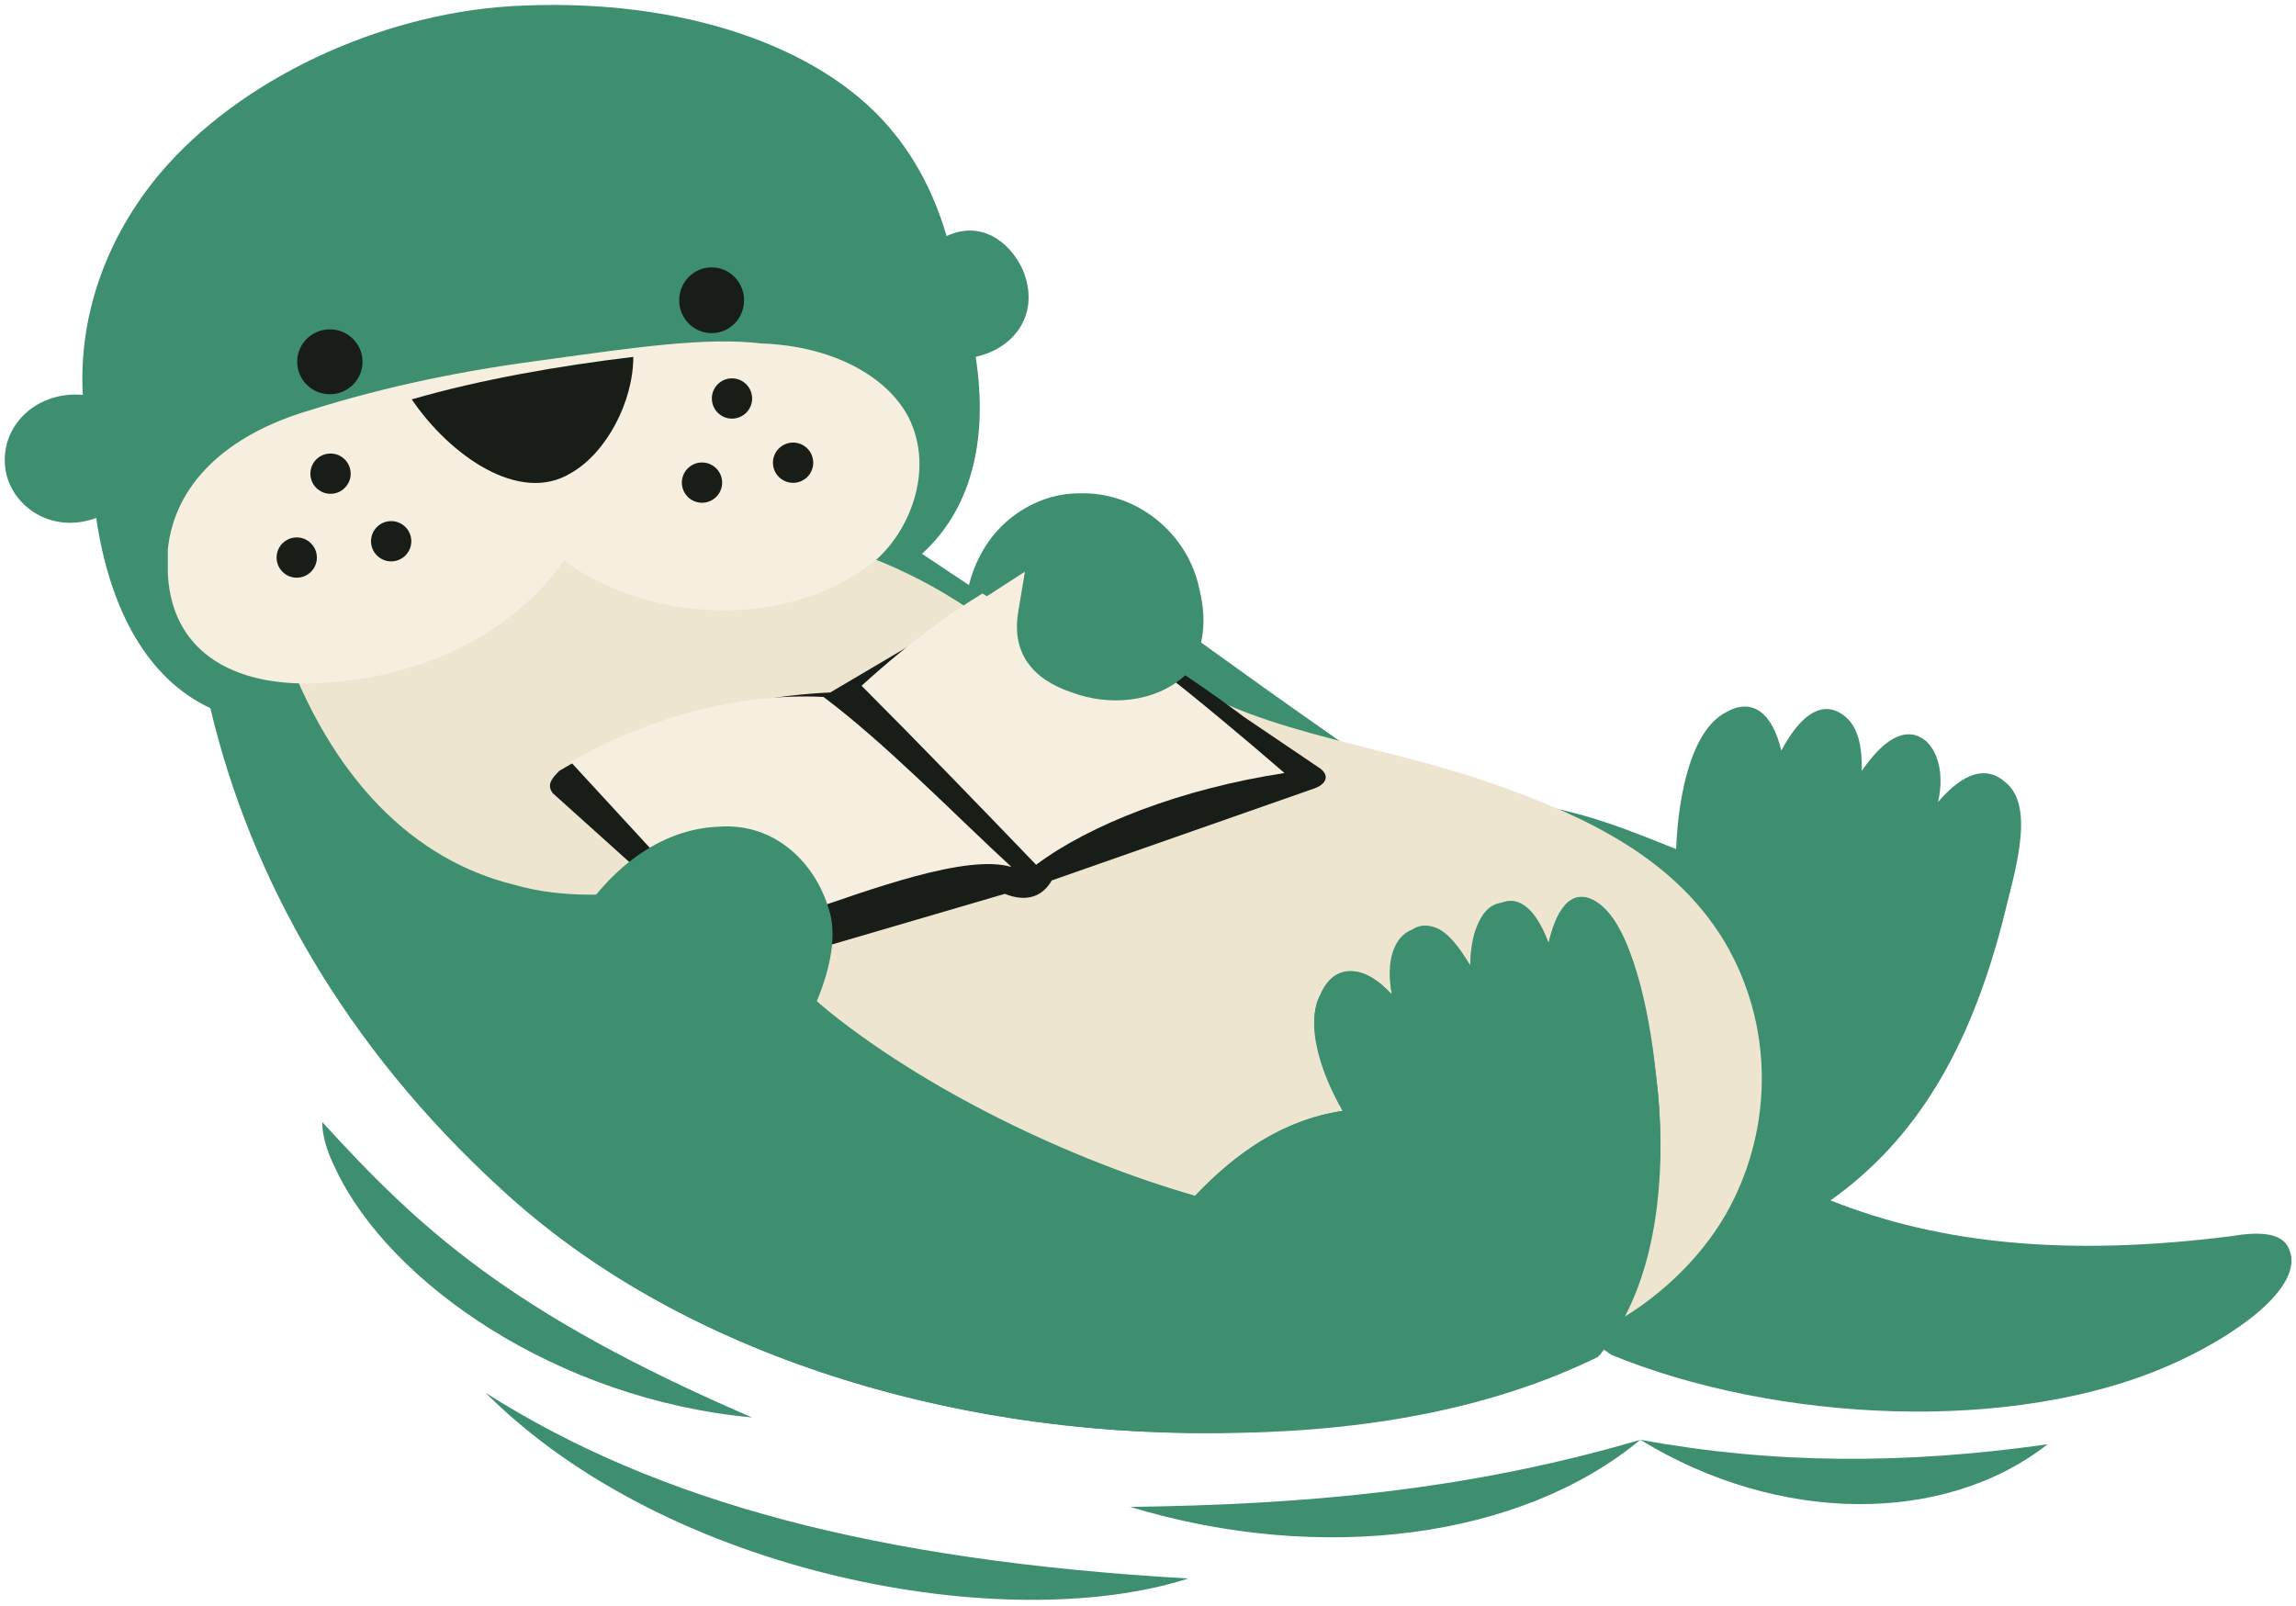
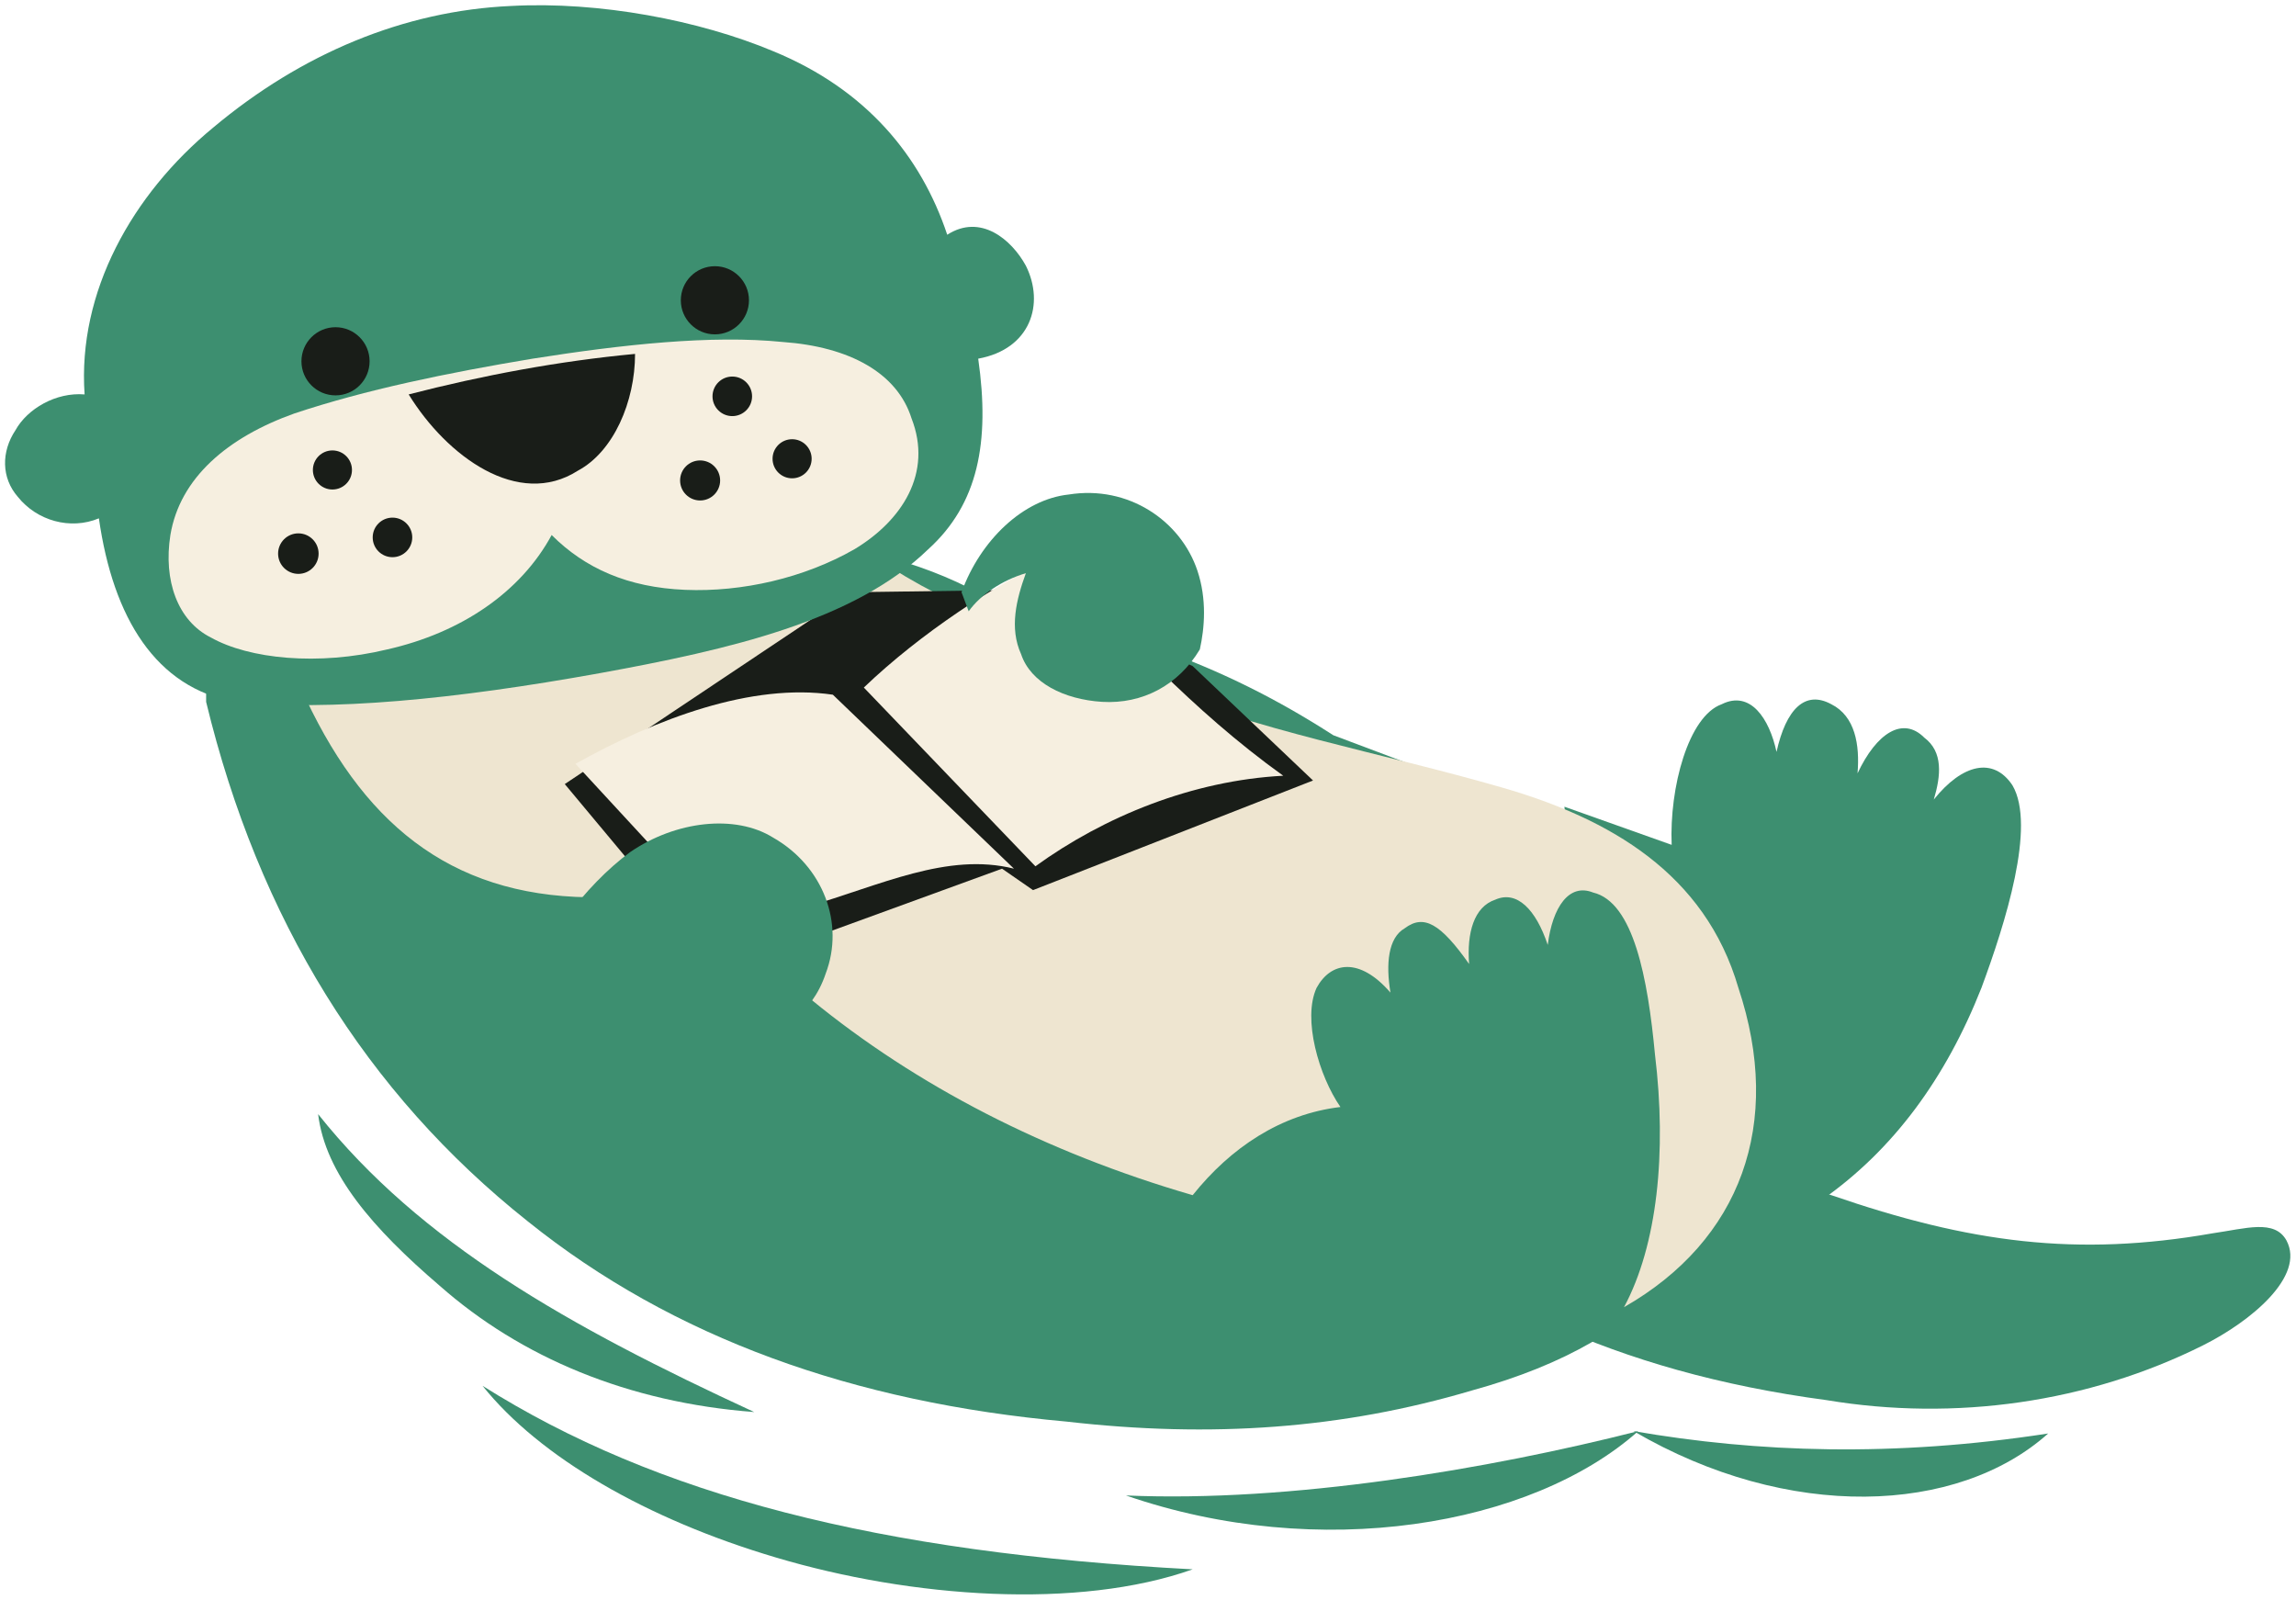
- <svg xmlns="http://www.w3.org/2000/svg" viewBox="-1 -1.5 1026 717.5">
-   <g id="_KZ5-0__tzus220">
-     <path id="_KZ5-0__tzus221" d="m681 358c23 2 47 12 67 20 1-25 7-53 22-61 12-7 21 0 25 17 8-15 17-22 26-17s10 16 10 26c11-16 21-20 29-13 7 7 7 19 5 27 12-14 22-16 30-9 14 11 4 41-1 62-15 58-39 98-77 125 50 20 108 25 179 16 12-2 23-2 26 6 7 17-25 39-52 51-71 32-178 26-251-4l-45-32z" fill="#3D8F70" />
-     <path id="_KZ5-0__tzus222" d="m36 175c-2-36 11-73 38-103 37-41 100-69 159-71 71-3 132 18 163 54 13 15 21 32 26 49 15-7 28 2 34 15 8 19-3 35-21 39 6 39-3 69-24 88l21 14c24-12 62-5 100 23 43 31 81 58 128 89 47 32 78 77 82 122 7 47-4 82-29 111-51 25-111 34-171 34-122 1-241-37-319-109-70-64-112-139-130-215-28-13-45-44-51-85-19 7-36-4-40-19-5-20 12-38 34-36z" fill="#3D8F70" />
-     <path id="_KZ5-0__tzus223" d="m125 285c36-9 89-28 126-43 58-19 126-8 180 28l26-16c18 1 44 24 67 47 41 27 96 30 151 51 44 16 76 36 95 68 21 36 21 79 4 114-10 21-28 40-49 53 14-30 19-68 14-108-3-30-11-66-26-77-10-7-18 0-22 18-6-15-13-21-21-18-10 2-14 15-14 28-10-17-18-21-26-15-9 5-11 17-9 28-12-13-22-13-29-4-12 13-3 39 7 56-27 4-48 19-66 38-55-16-121-47-168-86-21-18-44-36-65-51-28 3-50 4-71-2-45-11-82-47-104-109z" fill="#EEE5D0" />
-     <path id="_KZ5-0__tzus224" d="m74 244c3-29 26-51 63-62 35-11 69-18 108-23 36-5 70-10 94-7 31 1 56 14 66 33 12 24 0 52-16 65-29 22-64 24-91 19-19-4-35-11-47-20-20 29-57 50-100 54-41 5-75-9-77-48z" fill="#F6EFE0" />
-     <g id="_KZ5-0__tzus225">
-       <ellipse id="_KZ5-0__tzus226" cx="146.4" cy="160.2" rx="14.6" ry="14.5" fill="#191D18" />
-       <ellipse id="_KZ5-0__tzus227" cx="317" cy="132.7" rx="14.5" ry="14.7" fill="#191D18" />
-       <path id="_KZ5-0__tzus228" d="m183 177c31-9 66-15 99-19 0 20-12 43-28 52-23 14-54-8-71-33z" fill="#191D18" />
-       <circle id="_KZ5-0__tzus229" cx="146.7" cy="210.2" r="9" fill="#191D18" />
-       <circle id="_KZ5-0__tzus2210" cx="131.6" cy="247.7" r="9" fill="#191D18" />
-       <circle id="_KZ5-0__tzus2211" cx="173.8" cy="240.4" r="9" fill="#191D18" />
-       <circle id="_KZ5-0__tzus2212" cx="326.1" cy="176.6" r="9" fill="#191D18" />
-       <circle id="_KZ5-0__tzus2213" cx="312.7" cy="214.2" r="9" fill="#191D18" />
-       <circle id="_KZ5-0__tzus2214" cx="353.4" cy="205.3" r="9" fill="#191D18" />
+ <svg xmlns="http://www.w3.org/2000/svg" viewBox="30.5 25.5 963.5 671">
+   <g id="_LD8-0__qeeo360">
+     <g id="_LD8-0__qeeo361">
+       <path id="_LD8-0__qeeo362" d="m665 474c42 15 81 38 134 53 58 20 103 26 160 16 14-2 26-6 31 3 8 15-15 34-35 44-48 24-104 32-158 23-45-6-83-17-116-32z" fill="#3D8F70" />
+       <path id="_LD8-0__qeeo363" d="m687 364 45 16c-1-24 7-54 21-59 12-6 20 6 23 20 4-18 12-26 23-20 10 5 12 17 11 29 8-17 19-24 28-15 8 6 7 16 4 26 12-15 25-18 33-6 10 17-3 58-13 85-15 38-37 68-67 89-31 22-62 30-87 23l-15-123z" fill="#3D8F70" />
    </g>
-     <g id="_KZ5-0__tzus2215">
-       <path id="_KZ5-0__tzus2216" d="m249 343c28-17 75-33 121-35l83-49c28 9 74 39 102 60l34 23c4 3 3 7-3 9l-117 41c-4 7-11 10-21 6l-99 29-43-20-60-54c-3-4 0-7 3-10z" fill="#191D18" />
-       <path id="_KZ5-0__tzus2217" d="m254 339c33-19 74-31 113-29 28 21 59 53 84 76-20-6-63 10-95 21l-44-5z" fill="#F6EFE0" />
-       <path id="_KZ5-0__tzus2218" d="m384 305c22-20 47-39 72-51 37 23 80 58 117 90-46 7-87 23-111 41-26-27-53-55-78-80z" fill="#F6EFE0" />
+     <path d="m117 300c24-22 77-35 145-44 75-10 140-7 189 24 48 10 91 23 139 54l77 29c41 14 73 37 89 75 19 45 9 91-23 123-19 21-45 37-85 48-54 16-109 20-170 13-89-8-165-35-226-84-68-54-113-127-135-218z" fill="#3D8F70" />
+     <path id="_LD8-0__qeeo364" d="m150 304c67-1 184-25 249-44 30 21 70 34 114 53s96 28 148 43c45 13 85 36 99 84 19 57 1 106-48 134 14-26 18-65 13-106-3-32-9-64-26-68-10-4-17 6-19 22-5-15-13-23-22-19-9 3-12 14-11 27-12-17-19-21-27-15-7 4-8 15-6 27-13-15-25-13-31-2-6 13 1 37 10 50-25 3-46 17-62 37-62-18-116-46-160-82 11-23 3-49-15-62-21-16-51-10-73 19-60 1-98-28-124-83z" fill="#EEE5D0" />
+     <g id="_LD8-0__qeeo365">
+       <path id="_LD8-0__qeeo366" d="m267.5 354.5 120.5-80.5 74-1 69 32 50.5 48-117.5 46-13-9-118 43z" fill="#191D18" />
+       <path id="_LD8-0__qeeo367" d="m272 346c34-19 74-34 108-29l76 73c-28-7-56 7-87 16l-61-21z" fill="#F6EFE0" />
+       <path id="_LD8-0__qeeo368" d="m393 314c24-23 55-43 78-54 31 31 59 63 98 91-38 2-75 17-104 38z" fill="#F6EFE0" />
    </g>
-     <path id="_KZ5-0__tzus2219" d="m432 260c7-28 30-41 49-41 26-1 49 18 54 43 4 16 1 29-6 38-14 13-35 14-51 8-18-6-27-18-24-36l3-18-17 11z" fill="#3D8F70" />
-     <path id="_KZ5-0__tzus2220" d="m254 415c16-28 40-46 66-47 25-2 44 16 50 39 3 12-1 27-6 39 44 39 110 70 169 87 19-20 40-34 66-38-9-17-17-39-10-52 6-14 19-14 32 0-3-15 1-26 9-29 9-6 18 4 26 16 1-16 5-27 14-28 10-4 17 7 21 18 5-20 13-24 22-18 15 10 22 46 26 77 5 39 1 80-14 108l-11 17c-52 25-111 34-172 35-117 1-236-35-313-104z" fill="#3D8F70" />
-   </g>
-   <g id="_KZ5-0__tzus2221">
-     <path id="_KZ5-0__tzus2222" d="m143 500c43 47 83 85 192 132-87-8-162-60-186-111-4-8-6-15-6-21z" fill="#3D8F70" />
-     <path id="_KZ5-0__tzus2223" d="m216 621c77 49 175 75 314 83-81 26-232-1-314-83z" fill="#3D8F70" />
-     <path id="_KZ5-0__tzus2224" d="m504 672c76-1 150-7 228-30-53 44-142 56-228 30z" fill="#3D8F70" />
-     <path id="_KZ5-0__tzus2225" d="m732 642c60 11 119 11 182 2-46 36-120 36-182-2z" fill="#3D8F70" />
+     <path id="_LD8-0__qeeo369" d="m434 274c8-22 26-39 45-41 25-4 47 11 54 32 4 12 3 24 1 33-9 15-24 23-41 22-16-1-30-8-34-20-5-11-2-23 2-34-10 3-19 9-24 16z" fill="#3D8F70" />
+     <path id="_LD8-0__qeeo3610" d="m254 442c2-19 22-45 41-59 19-13 44-16 60-6 21 12 30 36 22 57-3 9-8 15-13 19 50 37 101 62 168 76l-2 54c-85-8-164-33-218-75-26-22-47-48-58-66z" fill="#3D8F70" />
+     <g>
+       <path id="_LD8-0__qeeo3611" d="m66 191c-3-43 20-84 54-112 37-31 80-49 125-51 37-2 79 6 110 19 39 16 62 44 73 77 14-9 27 2 33 13 8 16 2 35-20 39 5 35 0 61-21 80-31 30-83 42-138 52-61 11-113 16-153 12-33-6-51-35-57-77-12 5-26 1-34-9-7-8-7-19-1-28 5-9 17-16 29-15z" fill="#3D8F70" />
+       <path id="_LD8-0__qeeo3612" d="m102 250c4-24 24-41 52-51 30-10 64-17 100-23 38-6 75-10 105-7 28 2 48 13 54 32 9 23-4 43-24 55-21 12-47 18-71 17s-42-9-56-23c-13 24-38 41-69 48-29 7-58 4-74-5-14-7-20-24-17-43z" fill="#F6EFE0" />
+       <g id="_LD8-0__qeeo3613">
+         <path id="_LD8-0__qeeo3614" d="m202 191c31-8 63-14 95-17 0 20-9 41-24 49-25 16-55-6-71-32z" fill="#191D18" />
+         <circle id="_LD8-0__qeeo3615" cx="171.3" cy="177.1" r="14.3" fill="#191D18" />
+         <circle id="_LD8-0__qeeo3616" cx="330.5" cy="151.5" r="14.3" fill="#191D18" />
+         <circle id="_LD8-0__qeeo3617" cx="170" cy="222.7" r="8.2" fill="#191D18" />
+         <circle id="_LD8-0__qeeo3618" cx="155.7" cy="257.8" r="8.5" fill="#191D18" />
+         <circle id="_LD8-0__qeeo3619" cx="195.2" cy="251" r="8.3" fill="#191D18" />
+         <circle id="_LD8-0__qeeo3620" cx="337.8" cy="191.8" r="8.3" fill="#191D18" />
+         <circle id="_LD8-0__qeeo3621" cx="324.3" cy="227.1" r="8.4" fill="#191D18" />
+         <circle id="_LD8-0__qeeo3622" cx="362.9" cy="218" r="8.2" fill="#191D18" />
+       </g>
+     </g>
+     <g id="_LD8-0__qeeo3623">
+       <path id="_LD8-0__qeeo3624" d="m164 493c43 54 105 89 183 125-53-4-98-23-132-53-28-24-48-47-51-72z" fill="#3D8F70" />
+       <path id="_LD8-0__qeeo3625" d="m233 607c73 46 166 70 298 77-48 17-118 12-175-5-54-16-99-42-123-72z" fill="#3D8F70" />
+       <path id="_LD8-0__qeeo3626" d="m503 653c69 3 152-11 215-27-45 40-134 55-215 27z" fill="#3D8F70" />
+       <path id="_LD8-0__qeeo3627" d="m716 626c52 9 109 11 174 1-38 34-109 37-174-1z" fill="#3D8F70" />
+     </g>
  </g>
</svg>
